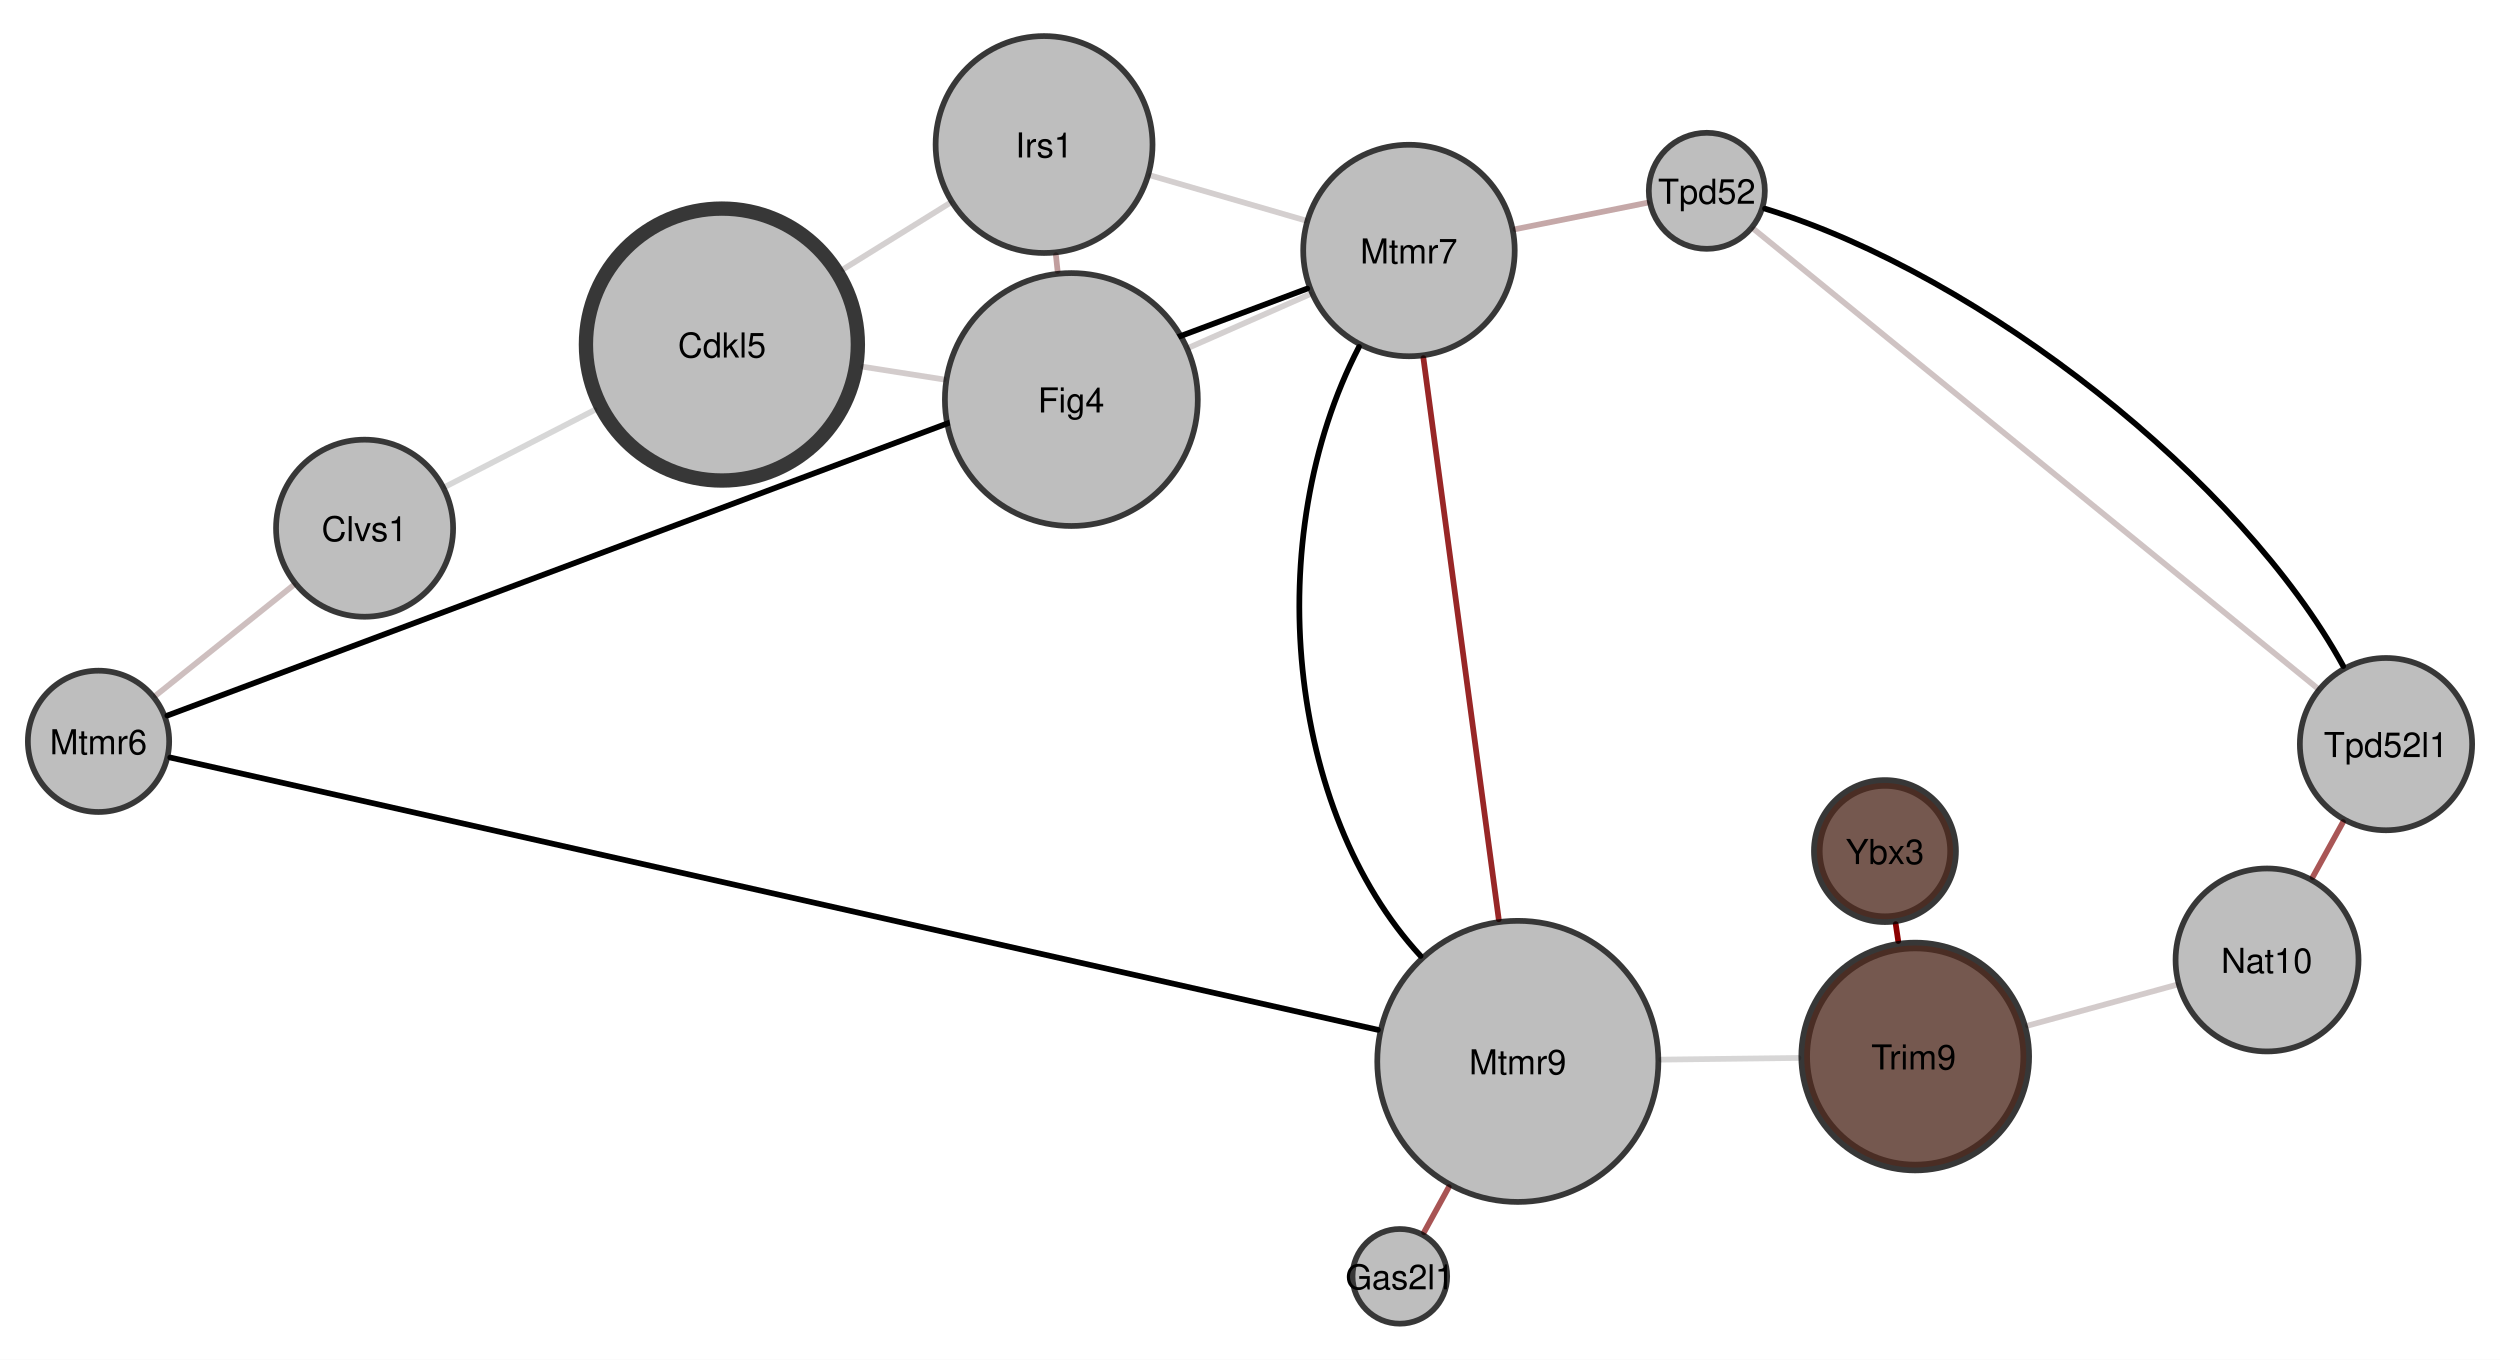
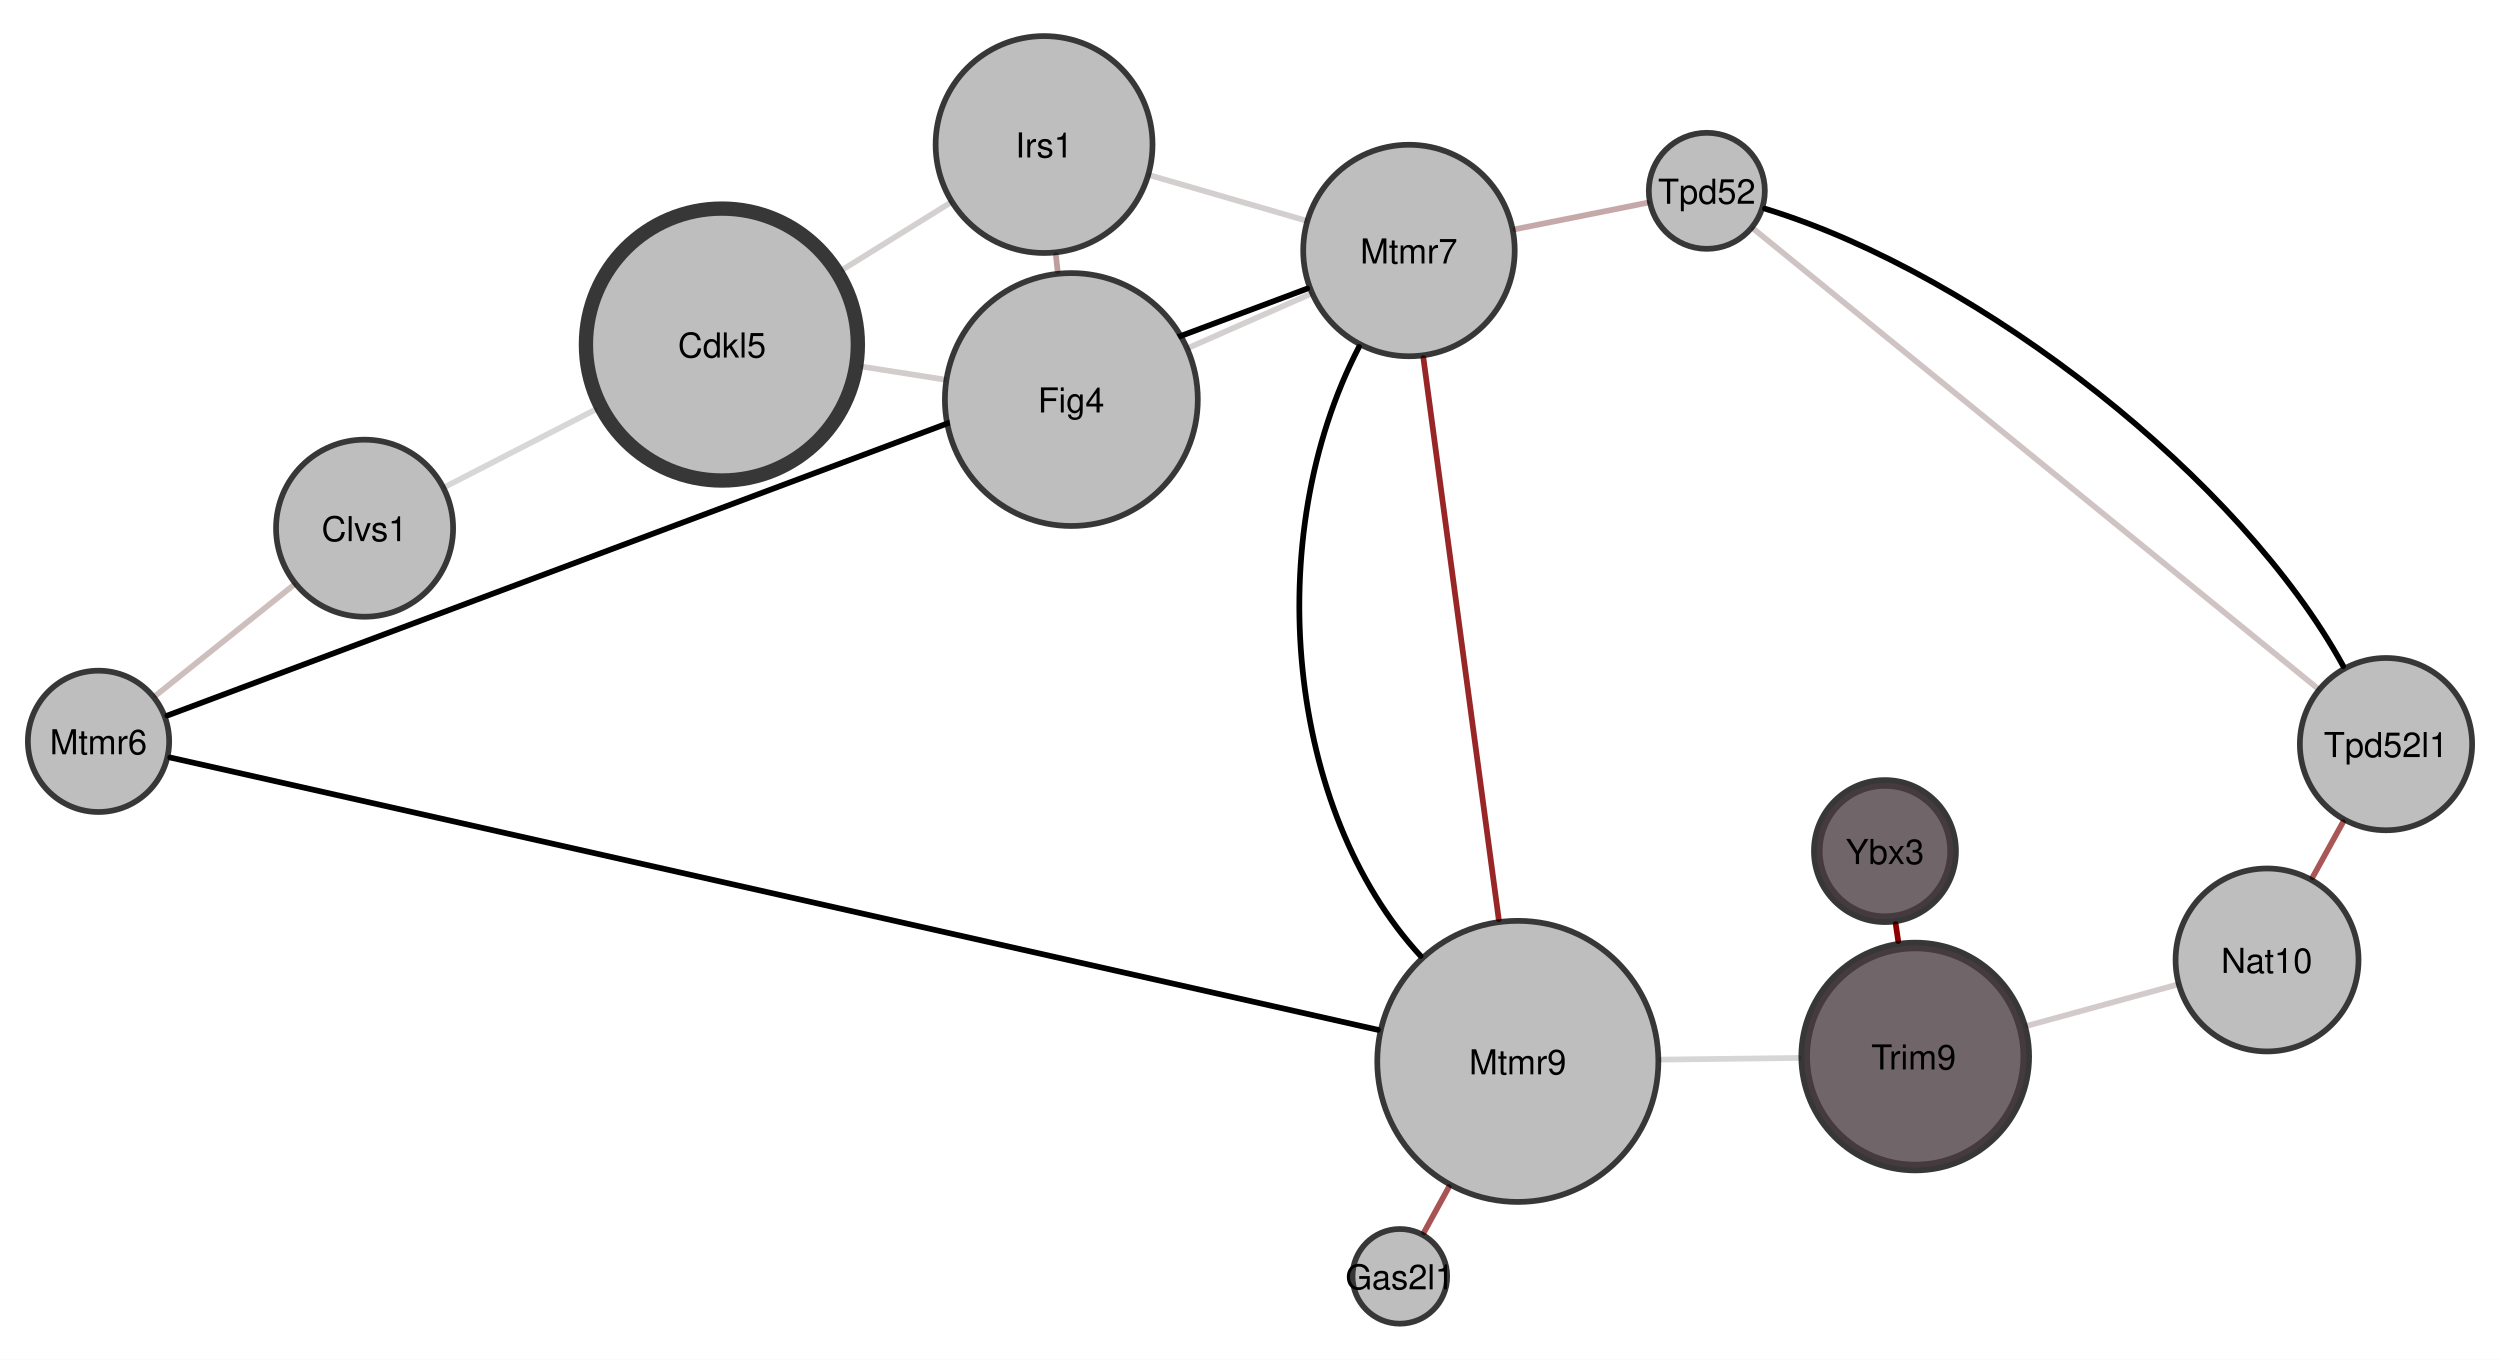
<svg xmlns="http://www.w3.org/2000/svg" version="1.1" baseProfile="full" x="0px" y="0px" width="877px" height="477px" viewBox="0 0 877 477">
  <g stroke-linejoin="miter" stroke-dashoffset="0" stroke-dasharray="none" stroke-width="1" stroke-miterlimit="10" stroke-linecap="square">
    <g fill-opacity="1" fill-rule="nonzero" stroke="none" fill="#ffffff">
      <path d="M 0 0 L 877 0 L 877 477 L 0 477 L 0 0 z" />
    </g>
    <g transform="matrix(1.006212, 0, 0, 1.006212, 479.9776, 230.6885)">
+       <g stroke-linejoin="round" stroke-width="2" stroke-linecap="round" fill="none" stroke-opacity="0.627" stroke="#bbb5b5">
+         <path d="M -182.941 -135.462 L -145.988 -158.405" />
+       </g>
+     </g>
+     <g transform="matrix(1.006212, 0, 0, 1.006212, 479.9776, 230.6885)">
+       <g stroke-linejoin="round" stroke-width="2" stroke-linecap="round" fill="none" stroke-opacity="0.608" stroke="#bebebe">
+         <path d="M -321.567 -59.683 L -269.722 -86.329" />
+       </g>
+     </g>
+     <g transform="matrix(1.006212, 0, 0, 1.006212, 479.9776, 230.6885)">
+       <g stroke-linejoin="round" stroke-width="2" stroke-linecap="round" fill="none" stroke-opacity="0.639" stroke="#baafaf">
+         <path d="M -148.04 -96.979 L -176.04 -101.384" />
+       </g>
+     </g>
+     <g transform="matrix(1.006212, 0, 0, 1.006212, 479.9776, 230.6885)">
      <g stroke-linejoin="round" stroke-width="2" stroke-linecap="round" fill="none" stroke-opacity="0.631" stroke="#bbb3b3">
        <path d="M -22.165 -152.49 L -75.746 -168.051" />
      </g>
    </g>
    <g transform="matrix(1.006212, 0, 0, 1.006212, 479.9776, 230.6885)">
      <g stroke-linejoin="round" stroke-width="2" stroke-linecap="round" fill="none" stroke-opacity="0.741" stroke="#ac7d7d">
        <path d="M -108.3 -134.8 L -108.887 -140.286" />
      </g>
    </g>
    <g transform="matrix(1.006212, 0, 0, 1.006212, 479.9776, 230.6885)">
-       <g stroke-linejoin="round" stroke-width="2" stroke-linecap="round" fill="none" stroke-opacity="0.627" stroke="#bbb5b5">
-         <path d="M -182.941 -135.462 L -145.988 -158.405" />
-       </g>
-     </g>
-     <g transform="matrix(1.006212, 0, 0, 1.006212, 479.9776, 230.6885)">
-       <g stroke-linejoin="round" stroke-width="2" stroke-linecap="round" fill="none" stroke-opacity="0.639" stroke="#baafaf">
-         <path d="M -148.04 -96.979 L -176.04 -101.384" />
+       <g stroke-linejoin="round" stroke-width="2" stroke-linecap="round" fill="none" stroke-opacity="0.671" stroke="#b6a0a0">
+         <path d="M -374.78 -25.192 L -422.663 13.166" />
      </g>
    </g>
    <g transform="matrix(1.006212, 0, 0, 1.006212, 479.9776, 230.6885)">
      <g stroke-linejoin="round" stroke-width="2" stroke-linecap="round" fill="none" stroke-opacity="0.627" stroke="#bbb5b5">
        <path d="M -20.443 -126.638 L -62.26 -108.178" />
      </g>
    </g>
    <g transform="matrix(1.006212, 0, 0, 1.006212, 479.9776, 230.6885)">
-       <g stroke-linejoin="round" stroke-width="2" stroke-linecap="round" fill="none" stroke-opacity="0.671" stroke="#b6a0a0">
-         <path d="M -374.78 -25.192 L -422.663 13.166" />
-       </g>
-     </g>
-     <g transform="matrix(1.006212, 0, 0, 1.006212, 479.9776, 230.6885)">
-       <g stroke-linejoin="round" stroke-width="2" stroke-linecap="round" fill="none" stroke-opacity="0.608" stroke="#bebebe">
-         <path d="M -321.567 -59.683 L -269.722 -86.329" />
+       <g stroke-linejoin="round" stroke-width="2" stroke-linecap="round" fill="none" stroke-opacity="1" stroke="#000000">
+         <path d="M -417.664 34.83 L 3.374 129.773" />
+       </g>
+     </g>
+     <g transform="matrix(1.006212, 0, 0, 1.006212, 479.9776, 230.6885)">
+       <g stroke-linejoin="round" stroke-width="2" stroke-linecap="round" fill="none" stroke-opacity="1" stroke="#000000">
+         <path d="M -418.664 20.201 L -21.262 -128.648" />
      </g>
    </g>
    <g transform="matrix(1.006212, 0, 0, 1.006212, 479.9776, 230.6885)">
      <g stroke-linejoin="round" stroke-width="2" stroke-linecap="round" fill="none" stroke-opacity="1" stroke="#000000">
        <path d="M -3.222 -108.309 C -37.859 -41.463 -28.244 53.598 18.253 104.016" />
      </g>
    </g>
    <g transform="matrix(1.006212, 0, 0, 1.006212, 479.9776, 230.6885)">
      <g stroke-linejoin="round" stroke-width="2" stroke-linecap="round" fill="none" stroke-opacity="0.722" stroke="#af8787">
        <path d="M 51.326 -149.37 L 97.228 -158.568" />
      </g>
    </g>
    <g transform="matrix(1.006212, 0, 0, 1.006212, 479.9776, 230.6885)">
-       <g stroke-linejoin="round" stroke-width="2" stroke-linecap="round" fill="none" stroke-opacity="1" stroke="#000000">
-         <path d="M -418.664 20.201 L -21.262 -128.648" />
-       </g>
-     </g>
-     <g transform="matrix(1.006212, 0, 0, 1.006212, 479.9776, 230.6885)">
      <g stroke-linejoin="round" stroke-width="2" stroke-linecap="round" fill="none" stroke-opacity="0.945" stroke="#921a1a">
        <path d="M 45.497 91.216 L 19.237 -104.4" />
      </g>
    </g>
    <g transform="matrix(1.006212, 0, 0, 1.006212, 479.9776, 230.6885)">
-       <g stroke-linejoin="round" stroke-width="2" stroke-linecap="round" fill="none" stroke-opacity="1" stroke="#000000">
-         <path d="M -417.664 34.83 L 3.374 129.773" />
-       </g>
-     </g>
-     <g transform="matrix(1.006212, 0, 0, 1.006212, 479.9776, 230.6885)">
      <g stroke-linejoin="round" stroke-width="2" stroke-linecap="round" fill="none" stroke-opacity="0.663" stroke="#b7a4a4">
        <path d="M 134.499 -149.331 L 330.771 10.566" />
      </g>
    </g>
    <g transform="matrix(1.006212, 0, 0, 1.006212, 479.9776, 230.6885)">
      <g stroke-linejoin="round" stroke-width="2" stroke-linecap="round" fill="none" stroke-opacity="1" stroke="#000000">
        <path d="M 339.919 2.951 C 304.413 -61.86 214.161 -133.255 138.335 -156.514" />
      </g>
    </g>
    <g transform="matrix(1.006212, 0, 0, 1.006212, 479.9776, 230.6885)">
+       <g stroke-linejoin="round" stroke-width="2" stroke-linecap="round" fill="none" stroke-opacity="1" stroke="#8b0000">
+         <path d="M 183.898 92.921 L 184.765 98.805" />
+       </g>
+     </g>
+     <g transform="matrix(1.006212, 0, 0, 1.006212, 479.9776, 230.6885)">
+       <g stroke-linejoin="round" stroke-width="2" stroke-linecap="round" fill="none" stroke-opacity="0.875" stroke="#9b3c3c">
+         <path d="M 28.091 184.603 L 19.437 200.371" />
+       </g>
+     </g>
+     <g transform="matrix(1.006212, 0, 0, 1.006212, 479.9776, 230.6885)">
+       <g stroke-linejoin="round" stroke-width="2" stroke-linecap="round" fill="none" stroke-opacity="0.612" stroke="#bdbcbc">
+         <path d="M 102.146 140.158 L 150 139.572" />
+       </g>
+     </g>
+     <g transform="matrix(1.006212, 0, 0, 1.006212, 479.9776, 230.6885)">
      <g stroke-linejoin="round" stroke-width="2" stroke-linecap="round" fill="none" stroke-opacity="0.643" stroke="#baaeae">
        <path d="M 281.639 114.115 L 229.95 128.301" />
      </g>
    </g>
    <g transform="matrix(1.006212, 0, 0, 1.006212, 479.9776, 230.6885)">
      <g stroke-linejoin="round" stroke-width="2" stroke-linecap="round" fill="none" stroke-opacity="0.875" stroke="#9c3e3e">
        <path d="M 329.233 76.604 L 339.851 57.338" />
      </g>
    </g>
    <g transform="matrix(1.006212, 0, 0, 1.006212, 479.9776, 230.6885)">
-       <g stroke-linejoin="round" stroke-width="2" stroke-linecap="round" fill="none" stroke-opacity="0.875" stroke="#9b3c3c">
-         <path d="M 28.091 184.603 L 19.437 200.371" />
-       </g>
-     </g>
-     <g transform="matrix(1.006212, 0, 0, 1.006212, 479.9776, 230.6885)">
-       <g stroke-linejoin="round" stroke-width="2" stroke-linecap="round" fill="none" stroke-opacity="0.612" stroke="#bdbcbc">
-         <path d="M 102.146 140.158 L 150 139.572" />
-       </g>
-     </g>
-     <g transform="matrix(1.006212, 0, 0, 1.006212, 479.9776, 230.6885)">
-       <g stroke-linejoin="round" stroke-width="2" stroke-linecap="round" fill="none" stroke-opacity="1" stroke="#8b0000">
-         <path d="M 183.898 92.921 L 184.765 98.805" />
-       </g>
+       <g stroke-linejoin="round" stroke-width="10" stroke-linecap="round" fill="none" stroke-opacity="0.784" stroke="#000000">
+         <path d="M -180.434 -109.14 C -180.434 -84.341 -200.538 -64.237 -225.337 -64.237 C -250.137 -64.237 -270.241 -84.341 -270.241 -109.14 C -270.241 -133.939 -250.137 -154.043 -225.337 -154.043 C -200.538 -154.043 -180.434 -133.939 -180.434 -109.14 z" />
+       </g>
+     </g>
+     <g transform="matrix(1.006212, 0, 0, 1.006212, 479.9776, 230.6885)">
+       <g fill-opacity="1" fill-rule="nonzero" stroke="none" fill="#bebebe">
+         <path d="M -180.434 -109.14 C -180.434 -84.341 -200.538 -64.237 -225.337 -64.237 C -250.137 -64.237 -270.241 -84.341 -270.241 -109.14 C -270.241 -133.939 -250.137 -154.043 -225.337 -154.043 C -200.538 -154.043 -180.434 -133.939 -180.434 -109.14 z" />
+       </g>
+     </g>
+     <g transform="matrix(1.006212, 0, 0, 1.006212, 237.8052, 125.4161)">
+       <text fill-opacity="1" font-style="normal" font-family="Helvetica" font-weight="normal" stroke="none" fill="#000000" font-size="12" x="0" y="0">Cdkl5</text>
    </g>
    <g transform="matrix(1.006212, 0, 0, 1.006212, 479.9776, 230.6885)">
      <g stroke-linejoin="round" stroke-width="4" stroke-linecap="round" fill="none" stroke-opacity="0.784" stroke="#000000">
        <path d="M -76.206 -178.876 C -76.206 -158.546 -92.686 -142.066 -113.016 -142.066 C -133.345 -142.066 -149.825 -158.546 -149.825 -178.876 C -149.825 -199.205 -133.345 -215.686 -113.016 -215.686 C -92.686 -215.686 -76.206 -199.205 -76.206 -178.876 z" />
      </g>
    </g>
    <g transform="matrix(1.006212, 0, 0, 1.006212, 479.9776, 230.6885)">
      <g fill-opacity="1" fill-rule="nonzero" stroke="none" fill="#bebebe">
        <path d="M -76.206 -178.876 C -76.206 -158.546 -92.686 -142.066 -113.016 -142.066 C -133.345 -142.066 -149.825 -158.546 -149.825 -178.876 C -149.825 -199.205 -133.345 -215.686 -113.016 -215.686 C -92.686 -215.686 -76.206 -199.205 -76.206 -178.876 z" />
      </g>
    </g>
    <g transform="matrix(1.006212, 0, 0, 1.006212, 356.1959, 55.24723)">
      <text fill-opacity="1" font-style="normal" font-family="Helvetica" font-weight="normal" stroke="none" fill="#000000" font-size="12" x="0" y="0">Irs1</text>
    </g>
    <g transform="matrix(1.006212, 0, 0, 1.006212, 479.9776, 230.6885)">
      <g stroke-linejoin="round" stroke-width="4" stroke-linecap="round" fill="none" stroke-opacity="0.784" stroke="#000000">
+         <path d="M -320.043 -45.116 C -320.043 -28.621 -333.414 -15.249 -349.909 -15.249 C -366.404 -15.249 -379.776 -28.621 -379.776 -45.116 C -379.776 -61.611 -366.404 -74.982 -349.909 -74.982 C -333.414 -74.982 -320.043 -61.611 -320.043 -45.116 z" />
+       </g>
+     </g>
+     <g transform="matrix(1.006212, 0, 0, 1.006212, 479.9776, 230.6885)">
+       <g fill-opacity="1" fill-rule="nonzero" stroke="none" fill="#bebebe">
+         <path d="M -320.043 -45.116 C -320.043 -28.621 -333.414 -15.249 -349.909 -15.249 C -366.404 -15.249 -379.776 -28.621 -379.776 -45.116 C -379.776 -61.611 -366.404 -74.982 -349.909 -74.982 C -333.414 -74.982 -320.043 -61.611 -320.043 -45.116 z" />
+       </g>
+     </g>
+     <g transform="matrix(1.006212, 0, 0, 1.006212, 112.7983, 189.838)">
+       <text fill-opacity="1" font-style="normal" font-family="Helvetica" font-weight="normal" stroke="none" fill="#000000" font-size="12" x="0" y="0">Clvs1</text>
+     </g>
+     <g transform="matrix(1.006212, 0, 0, 1.006212, 479.9776, 230.6885)">
+       <g stroke-linejoin="round" stroke-width="4" stroke-linecap="round" fill="none" stroke-opacity="0.784" stroke="#000000">
        <path d="M -60.421 -89.972 C -60.421 -66.178 -79.71 -46.888 -103.504 -46.888 C -127.299 -46.888 -146.588 -66.178 -146.588 -89.972 C -146.588 -113.767 -127.299 -133.056 -103.504 -133.056 C -79.71 -133.056 -60.421 -113.767 -60.421 -89.972 z" />
      </g>
    </g>
    <g transform="matrix(1.006212, 0, 0, 1.006212, 479.9776, 230.6885)">
      <g fill-opacity="1" fill-rule="nonzero" stroke="none" fill="#bebebe">
        <path d="M -60.421 -89.972 C -60.421 -66.178 -79.71 -46.888 -103.504 -46.888 C -127.299 -46.888 -146.588 -66.178 -146.588 -89.972 C -146.588 -113.767 -127.299 -133.056 -103.504 -133.056 C -79.71 -133.056 -60.421 -113.767 -60.421 -89.972 z" />
      </g>
    </g>
    <g transform="matrix(1.006212, 0, 0, 1.006212, 364.0859, 144.7031)">
      <text fill-opacity="1" font-style="normal" font-family="Helvetica" font-weight="normal" stroke="none" fill="#000000" font-size="12" x="0" y="0">Fig4</text>
    </g>
    <g transform="matrix(1.006212, 0, 0, 1.006212, 479.9776, 230.6885)">
      <g stroke-linejoin="round" stroke-width="4" stroke-linecap="round" fill="none" stroke-opacity="0.784" stroke="#000000">
-         <path d="M -320.043 -45.116 C -320.043 -28.621 -333.414 -15.249 -349.909 -15.249 C -366.404 -15.249 -379.776 -28.621 -379.776 -45.116 C -379.776 -61.611 -366.404 -74.982 -349.909 -74.982 C -333.414 -74.982 -320.043 -61.611 -320.043 -45.116 z" />
-       </g>
-     </g>
-     <g transform="matrix(1.006212, 0, 0, 1.006212, 479.9776, 230.6885)">
-       <g fill-opacity="1" fill-rule="nonzero" stroke="none" fill="#bebebe">
-         <path d="M -320.043 -45.116 C -320.043 -28.621 -333.414 -15.249 -349.909 -15.249 C -366.404 -15.249 -379.776 -28.621 -379.776 -45.116 C -379.776 -61.611 -366.404 -74.982 -349.909 -74.982 C -333.414 -74.982 -320.043 -61.611 -320.043 -45.116 z" />
-       </g>
-     </g>
-     <g transform="matrix(1.006212, 0, 0, 1.006212, 112.7983, 189.838)">
-       <text fill-opacity="1" font-style="normal" font-family="Helvetica" font-weight="normal" stroke="none" fill="#000000" font-size="12" x="0" y="0">Clvs1</text>
+         <path d="M -419.036 29.191 C -419.036 42.243 -429.616 52.823 -442.667 52.823 C -455.718 52.823 -466.298 42.243 -466.298 29.191 C -466.298 16.14 -455.718 5.56 -442.667 5.56 C -429.616 5.56 -419.036 16.14 -419.036 29.191 z" />
+       </g>
+     </g>
+     <g transform="matrix(1.006212, 0, 0, 1.006212, 479.9776, 230.6885)">
+       <g fill-opacity="1" fill-rule="nonzero" stroke="none" fill="#bebebe">
+         <path d="M -419.036 29.191 C -419.036 42.243 -429.616 52.823 -442.667 52.823 C -455.718 52.823 -466.298 42.243 -466.298 29.191 C -466.298 16.14 -455.718 5.56 -442.667 5.56 C -429.616 5.56 -419.036 16.14 -419.036 29.191 z" />
+       </g>
+     </g>
+     <g transform="matrix(1.006212, 0, 0, 1.006212, 17.45684, 264.6068)">
+       <text fill-opacity="1" font-style="normal" font-family="Helvetica" font-weight="normal" stroke="none" fill="#000000" font-size="12" x="0" y="0">Mtmr6</text>
    </g>
    <g transform="matrix(1.006212, 0, 0, 1.006212, 479.9776, 230.6885)">
      <g stroke-linejoin="round" stroke-width="4" stroke-linecap="round" fill="none" stroke-opacity="0.784" stroke="#000000">
        <path d="M 50.064 -141.929 C 50.064 -122.121 34.007 -106.063 14.198 -106.063 C -5.61 -106.063 -21.668 -122.121 -21.668 -141.929 C -21.668 -161.738 -5.61 -177.795 14.198 -177.795 C 34.007 -177.795 50.064 -161.738 50.064 -141.929 z" />
      </g>
    </g>
    <g transform="matrix(1.006212, 0, 0, 1.006212, 479.9776, 230.6885)">
      <g fill-opacity="1" fill-rule="nonzero" stroke="none" fill="#bebebe">
        <path d="M 50.064 -141.929 C 50.064 -122.121 34.007 -106.063 14.198 -106.063 C -5.61 -106.063 -21.668 -122.121 -21.668 -141.929 C -21.668 -161.738 -5.61 -177.795 14.198 -177.795 C 34.007 -177.795 50.064 -161.738 50.064 -141.929 z" />
      </g>
    </g>
    <g transform="matrix(1.006212, 0, 0, 1.006212, 477.1605, 92.42297)">
      <text fill-opacity="1" font-style="normal" font-family="Helvetica" font-weight="normal" stroke="none" fill="#000000" font-size="12" x="0" y="0">Mtmr7</text>
    </g>
    <g transform="matrix(1.006212, 0, 0, 1.006212, 479.9776, 230.6885)">
      <g stroke-linejoin="round" stroke-width="4" stroke-linecap="round" fill="none" stroke-opacity="0.784" stroke="#000000">
-         <path d="M -419.036 29.191 C -419.036 42.243 -429.616 52.823 -442.667 52.823 C -455.718 52.823 -466.298 42.243 -466.298 29.191 C -466.298 16.14 -455.718 5.56 -442.667 5.56 C -429.616 5.56 -419.036 16.14 -419.036 29.191 z" />
-       </g>
-     </g>
-     <g transform="matrix(1.006212, 0, 0, 1.006212, 479.9776, 230.6885)">
-       <g fill-opacity="1" fill-rule="nonzero" stroke="none" fill="#bebebe">
-         <path d="M -419.036 29.191 C -419.036 42.243 -429.616 52.823 -442.667 52.823 C -455.718 52.823 -466.298 42.243 -466.298 29.191 C -466.298 16.14 -455.718 5.56 -442.667 5.56 C -429.616 5.56 -419.036 16.14 -419.036 29.191 z" />
-       </g>
-     </g>
-     <g transform="matrix(1.006212, 0, 0, 1.006212, 17.45684, 264.6068)">
-       <text fill-opacity="1" font-style="normal" font-family="Helvetica" font-weight="normal" stroke="none" fill="#000000" font-size="12" x="0" y="0">Mtmr6</text>
-     </g>
-     <g transform="matrix(1.006212, 0, 0, 1.006212, 479.9776, 230.6885)">
-       <g stroke-linejoin="round" stroke-width="4" stroke-linecap="round" fill="none" stroke-opacity="0.784" stroke="#000000">
        <path d="M 137.269 -162.739 C 137.269 -152.12 128.66 -143.511 118.041 -143.511 C 107.422 -143.511 98.814 -152.12 98.814 -162.739 C 98.814 -173.358 107.422 -181.966 118.041 -181.966 C 128.66 -181.966 137.269 -173.358 137.269 -162.739 z" />
      </g>
    </g>
    <g transform="matrix(1.006212, 0, 0, 1.006212, 479.9776, 230.6885)">
      <g fill-opacity="1" fill-rule="nonzero" stroke="none" fill="#bebebe">
        <path d="M 137.269 -162.739 C 137.269 -152.12 128.66 -143.511 118.041 -143.511 C 107.422 -143.511 98.814 -152.12 98.814 -162.739 C 98.814 -173.358 107.422 -181.966 118.041 -181.966 C 128.66 -181.966 137.269 -173.358 137.269 -162.739 z" />
      </g>
    </g>
    <g transform="matrix(1.006212, 0, 0, 1.006212, 581.6338, 71.4844)">
      <text fill-opacity="1" font-style="normal" font-family="Helvetica" font-weight="normal" stroke="none" fill="#000000" font-size="12" x="0" y="0">Tpd52</text>
    </g>
    <g transform="matrix(1.006212, 0, 0, 1.006212, 479.9776, 230.6885)">
-       <g stroke-linejoin="round" stroke-width="10" stroke-linecap="round" fill="none" stroke-opacity="0.784" stroke="#000000">
-         <path d="M -180.434 -109.14 C -180.434 -84.341 -200.538 -64.237 -225.337 -64.237 C -250.137 -64.237 -270.241 -84.341 -270.241 -109.14 C -270.241 -133.939 -250.137 -154.043 -225.337 -154.043 C -200.538 -154.043 -180.434 -133.939 -180.434 -109.14 z" />
-       </g>
-     </g>
-     <g transform="matrix(1.006212, 0, 0, 1.006212, 479.9776, 230.6885)">
-       <g fill-opacity="1" fill-rule="nonzero" stroke="none" fill="#bebebe">
-         <path d="M -180.434 -109.14 C -180.434 -84.341 -200.538 -64.237 -225.337 -64.237 C -250.137 -64.237 -270.241 -84.341 -270.241 -109.14 C -270.241 -133.939 -250.137 -154.043 -225.337 -154.043 C -200.538 -154.043 -180.434 -133.939 -180.434 -109.14 z" />
-       </g>
-     </g>
-     <g transform="matrix(1.006212, 0, 0, 1.006212, 237.8052, 125.4161)">
-       <text fill-opacity="1" font-style="normal" font-family="Helvetica" font-weight="normal" stroke="none" fill="#000000" font-size="12" x="0" y="0">Cdkl5</text>
+       <g stroke-linejoin="round" stroke-width="4" stroke-linecap="round" fill="none" stroke-opacity="0.784" stroke="#000000">
+         <path d="M 203.89 67.451 C 203.89 80.565 193.259 91.196 180.144 91.196 C 167.03 91.196 156.399 80.565 156.399 67.451 C 156.399 54.336 167.03 43.705 180.144 43.705 C 193.259 43.705 203.89 54.336 203.89 67.451 z" />
+       </g>
+     </g>
+     <g transform="matrix(1.006212, 0, 0, 1.006212, 479.9776, 230.6885)">
+       <g fill-opacity="0.784" fill-rule="nonzero" stroke="none" fill="#493c41">
+         <path d="M 203.89 67.451 C 203.89 80.565 193.259 91.196 180.144 91.196 C 167.03 91.196 156.399 80.565 156.399 67.451 C 156.399 54.336 167.03 43.705 180.144 43.705 C 193.259 43.705 203.89 54.336 203.89 67.451 z" />
+       </g>
+     </g>
+     <g transform="matrix(1.006212, 0, 0, 1.006212, 647.4804, 303.1038)">
+       <text fill-opacity="1" font-style="normal" font-family="Helvetica" font-weight="normal" stroke="none" fill="#000000" font-size="12" x="0" y="0">Ybx3</text>
+     </g>
+     <g transform="matrix(1.006212, 0, 0, 1.006212, 479.9776, 230.6885)">
+       <g stroke-linejoin="round" stroke-width="4" stroke-linecap="round" fill="none" stroke-opacity="0.784" stroke="#000000">
+         <path d="M 100.15 140.772 C 100.15 167.281 78.659 188.772 52.15 188.772 C 25.64 188.772 4.15 167.281 4.15 140.772 C 4.15 114.262 25.64 92.772 52.15 92.772 C 78.659 92.772 100.15 114.262 100.15 140.772 z" />
+       </g>
+     </g>
+     <g transform="matrix(1.006212, 0, 0, 1.006212, 479.9776, 230.6885)">
+       <g fill-opacity="1" fill-rule="nonzero" stroke="none" fill="#bebebe">
+         <path d="M 100.15 140.772 C 100.15 167.281 78.659 188.772 52.15 188.772 C 25.64 188.772 4.15 167.281 4.15 140.772 C 4.15 114.262 25.64 92.772 52.15 92.772 C 78.659 92.772 100.15 114.262 100.15 140.772 z" />
+       </g>
+     </g>
+     <g transform="matrix(1.006212, 0, 0, 1.006212, 515.3475, 376.8802)">
+       <text fill-opacity="1" font-style="normal" font-family="Helvetica" font-weight="normal" stroke="none" fill="#000000" font-size="12" x="0" y="0">Mtmr9</text>
+     </g>
+     <g transform="matrix(1.006212, 0, 0, 1.006212, 479.9776, 230.6885)">
+       <g stroke-linejoin="round" stroke-width="4" stroke-linecap="round" fill="none" stroke-opacity="0.784" stroke="#000000">
+         <path d="M 26.516 215.712 C 26.516 224.273 19.577 231.212 11.016 231.212 C 2.456 231.212 -4.484 224.273 -4.484 215.712 C -4.484 207.152 2.456 200.212 11.016 200.212 C 19.577 200.212 26.516 207.152 26.516 215.712 z" />
+       </g>
+     </g>
+     <g transform="matrix(1.006212, 0, 0, 1.006212, 479.9776, 230.6885)">
+       <g fill-opacity="1" fill-rule="nonzero" stroke="none" fill="#bebebe">
+         <path d="M 26.516 215.712 C 26.516 224.273 19.577 231.212 11.016 231.212 C 2.456 231.212 -4.484 224.273 -4.484 215.712 C -4.484 207.152 2.456 200.212 11.016 200.212 C 19.577 200.212 26.516 207.152 26.516 215.712 z" />
+       </g>
+     </g>
+     <g transform="matrix(1.006212, 0, 0, 1.006212, 471.9335, 452.2864)">
+       <text fill-opacity="1" font-style="normal" font-family="Helvetica" font-weight="normal" stroke="none" fill="#000000" font-size="12" x="0" y="0">Gas2l1</text>
    </g>
    <g transform="matrix(1.006212, 0, 0, 1.006212, 479.9776, 230.6885)">
      <g stroke-linejoin="round" stroke-width="4" stroke-linecap="round" fill="none" stroke-opacity="0.784" stroke="#000000">
        <path d="M 344.248 105.41 C 344.248 122.471 330.418 136.301 313.357 136.301 C 296.296 136.301 282.466 122.471 282.466 105.41 C 282.466 88.35 296.296 74.519 313.357 74.519 C 330.418 74.519 344.248 88.35 344.248 105.41 z" />
      </g>
    </g>
    <g transform="matrix(1.006212, 0, 0, 1.006212, 479.9776, 230.6885)">
      <g fill-opacity="1" fill-rule="nonzero" stroke="none" fill="#bebebe">
        <path d="M 344.248 105.41 C 344.248 122.471 330.418 136.301 313.357 136.301 C 296.296 136.301 282.466 122.471 282.466 105.41 C 282.466 88.35 296.296 74.519 313.357 74.519 C 330.418 74.519 344.248 88.35 344.248 105.41 z" />
      </g>
    </g>
    <g transform="matrix(1.006212, 0, 0, 1.006212, 779.1711, 341.2992)">
      <text fill-opacity="1" font-style="normal" font-family="Helvetica" font-weight="normal" stroke="none" fill="#000000" font-size="12" x="0" y="0">Nat10</text>
    </g>
    <g transform="matrix(1.006212, 0, 0, 1.006212, 479.9776, 230.6885)">
      <g stroke-linejoin="round" stroke-width="4" stroke-linecap="round" fill="none" stroke-opacity="0.784" stroke="#000000">
        <path d="M 383.855 30.163 C 383.855 46.195 370.859 59.191 354.827 59.191 C 338.795 59.191 325.799 46.195 325.799 30.163 C 325.799 14.131 338.795 1.135 354.827 1.135 C 370.859 1.135 383.855 14.131 383.855 30.163 z" />
      </g>
    </g>
    <g transform="matrix(1.006212, 0, 0, 1.006212, 479.9776, 230.6885)">
      <g fill-opacity="1" fill-rule="nonzero" stroke="none" fill="#bebebe">
        <path d="M 383.855 30.163 C 383.855 46.195 370.859 59.191 354.827 59.191 C 338.795 59.191 325.799 46.195 325.799 30.163 C 325.799 14.131 338.795 1.135 354.827 1.135 C 370.859 1.135 383.855 14.131 383.855 30.163 z" />
      </g>
    </g>
    <g transform="matrix(1.006212, 0, 0, 1.006212, 815.1918, 265.5848)">
      <text fill-opacity="1" font-style="normal" font-family="Helvetica" font-weight="normal" stroke="none" fill="#000000" font-size="12" x="0" y="0">Tpd52l1</text>
    </g>
    <g transform="matrix(1.006212, 0, 0, 1.006212, 479.9776, 230.6885)">
      <g stroke-linejoin="round" stroke-width="4" stroke-linecap="round" fill="none" stroke-opacity="0.784" stroke="#000000">
-         <path d="M 100.15 140.772 C 100.15 167.281 78.659 188.772 52.15 188.772 C 25.64 188.772 4.15 167.281 4.15 140.772 C 4.15 114.262 25.64 92.772 52.15 92.772 C 78.659 92.772 100.15 114.262 100.15 140.772 z" />
-       </g>
-     </g>
-     <g transform="matrix(1.006212, 0, 0, 1.006212, 479.9776, 230.6885)">
-       <g fill-opacity="1" fill-rule="nonzero" stroke="none" fill="#bebebe">
-         <path d="M 100.15 140.772 C 100.15 167.281 78.659 188.772 52.15 188.772 C 25.64 188.772 4.15 167.281 4.15 140.772 C 4.15 114.262 25.64 92.772 52.15 92.772 C 78.659 92.772 100.15 114.262 100.15 140.772 z" />
-       </g>
-     </g>
-     <g transform="matrix(1.006212, 0, 0, 1.006212, 515.3475, 376.8802)">
-       <text fill-opacity="1" font-style="normal" font-family="Helvetica" font-weight="normal" stroke="none" fill="#000000" font-size="12" x="0" y="0">Mtmr9</text>
-     </g>
-     <g transform="matrix(1.006212, 0, 0, 1.006212, 479.9776, 230.6885)">
-       <g stroke-linejoin="round" stroke-width="4" stroke-linecap="round" fill="none" stroke-opacity="0.784" stroke="#000000">
        <path d="M 229.401 139.072 C 229.401 160.447 212.074 177.774 190.699 177.774 C 169.325 177.774 151.997 160.447 151.997 139.072 C 151.997 117.698 169.325 100.371 190.699 100.371 C 212.074 100.371 229.401 117.698 229.401 139.072 z" />
      </g>
    </g>
    <g transform="matrix(1.006212, 0, 0, 1.006212, 479.9776, 230.6885)">
-       <g fill-opacity="0.784" fill-rule="nonzero" stroke="none" fill="#502a1f">
+       <g fill-opacity="0.784" fill-rule="nonzero" stroke="none" fill="#493c41">
        <path d="M 229.401 139.072 C 229.401 160.447 212.074 177.774 190.699 177.774 C 169.325 177.774 151.997 160.447 151.997 139.072 C 151.997 117.698 169.325 100.371 190.699 100.371 C 212.074 100.371 229.401 117.698 229.401 139.072 z" />
      </g>
    </g>
    <g transform="matrix(1.006212, 0, 0, 1.006212, 656.4353, 375.1706)">
      <text fill-opacity="1" font-style="normal" font-family="Helvetica" font-weight="normal" stroke="none" fill="#000000" font-size="12" x="0" y="0">Trim9</text>
    </g>
-     <g transform="matrix(1.006212, 0, 0, 1.006212, 479.9776, 230.6885)">
-       <g stroke-linejoin="round" stroke-width="4" stroke-linecap="round" fill="none" stroke-opacity="0.784" stroke="#000000">
-         <path d="M 203.89 67.451 C 203.89 80.565 193.259 91.196 180.144 91.196 C 167.03 91.196 156.399 80.565 156.399 67.451 C 156.399 54.336 167.03 43.705 180.144 43.705 C 193.259 43.705 203.89 54.336 203.89 67.451 z" />
-       </g>
-     </g>
-     <g transform="matrix(1.006212, 0, 0, 1.006212, 479.9776, 230.6885)">
-       <g fill-opacity="0.784" fill-rule="nonzero" stroke="none" fill="#502a1f">
-         <path d="M 203.89 67.451 C 203.89 80.565 193.259 91.196 180.144 91.196 C 167.03 91.196 156.399 80.565 156.399 67.451 C 156.399 54.336 167.03 43.705 180.144 43.705 C 193.259 43.705 203.89 54.336 203.89 67.451 z" />
-       </g>
-     </g>
-     <g transform="matrix(1.006212, 0, 0, 1.006212, 647.4804, 303.1038)">
-       <text fill-opacity="1" font-style="normal" font-family="Helvetica" font-weight="normal" stroke="none" fill="#000000" font-size="12" x="0" y="0">Ybx3</text>
-     </g>
-     <g transform="matrix(1.006212, 0, 0, 1.006212, 479.9776, 230.6885)">
-       <g stroke-linejoin="round" stroke-width="4" stroke-linecap="round" fill="none" stroke-opacity="0.784" stroke="#000000">
-         <path d="M 26.516 215.712 C 26.516 224.273 19.577 231.212 11.016 231.212 C 2.456 231.212 -4.484 224.273 -4.484 215.712 C -4.484 207.152 2.456 200.212 11.016 200.212 C 19.577 200.212 26.516 207.152 26.516 215.712 z" />
-       </g>
-     </g>
-     <g transform="matrix(1.006212, 0, 0, 1.006212, 479.9776, 230.6885)">
-       <g fill-opacity="1" fill-rule="nonzero" stroke="none" fill="#bebebe">
-         <path d="M 26.516 215.712 C 26.516 224.273 19.577 231.212 11.016 231.212 C 2.456 231.212 -4.484 224.273 -4.484 215.712 C -4.484 207.152 2.456 200.212 11.016 200.212 C 19.577 200.212 26.516 207.152 26.516 215.712 z" />
-       </g>
-     </g>
-     <g transform="matrix(1.006212, 0, 0, 1.006212, 471.9335, 452.2864)">
-       <text fill-opacity="1" font-style="normal" font-family="Helvetica" font-weight="normal" stroke="none" fill="#000000" font-size="12" x="0" y="0">Gas2l1</text>
-     </g>
  </g>
</svg>
